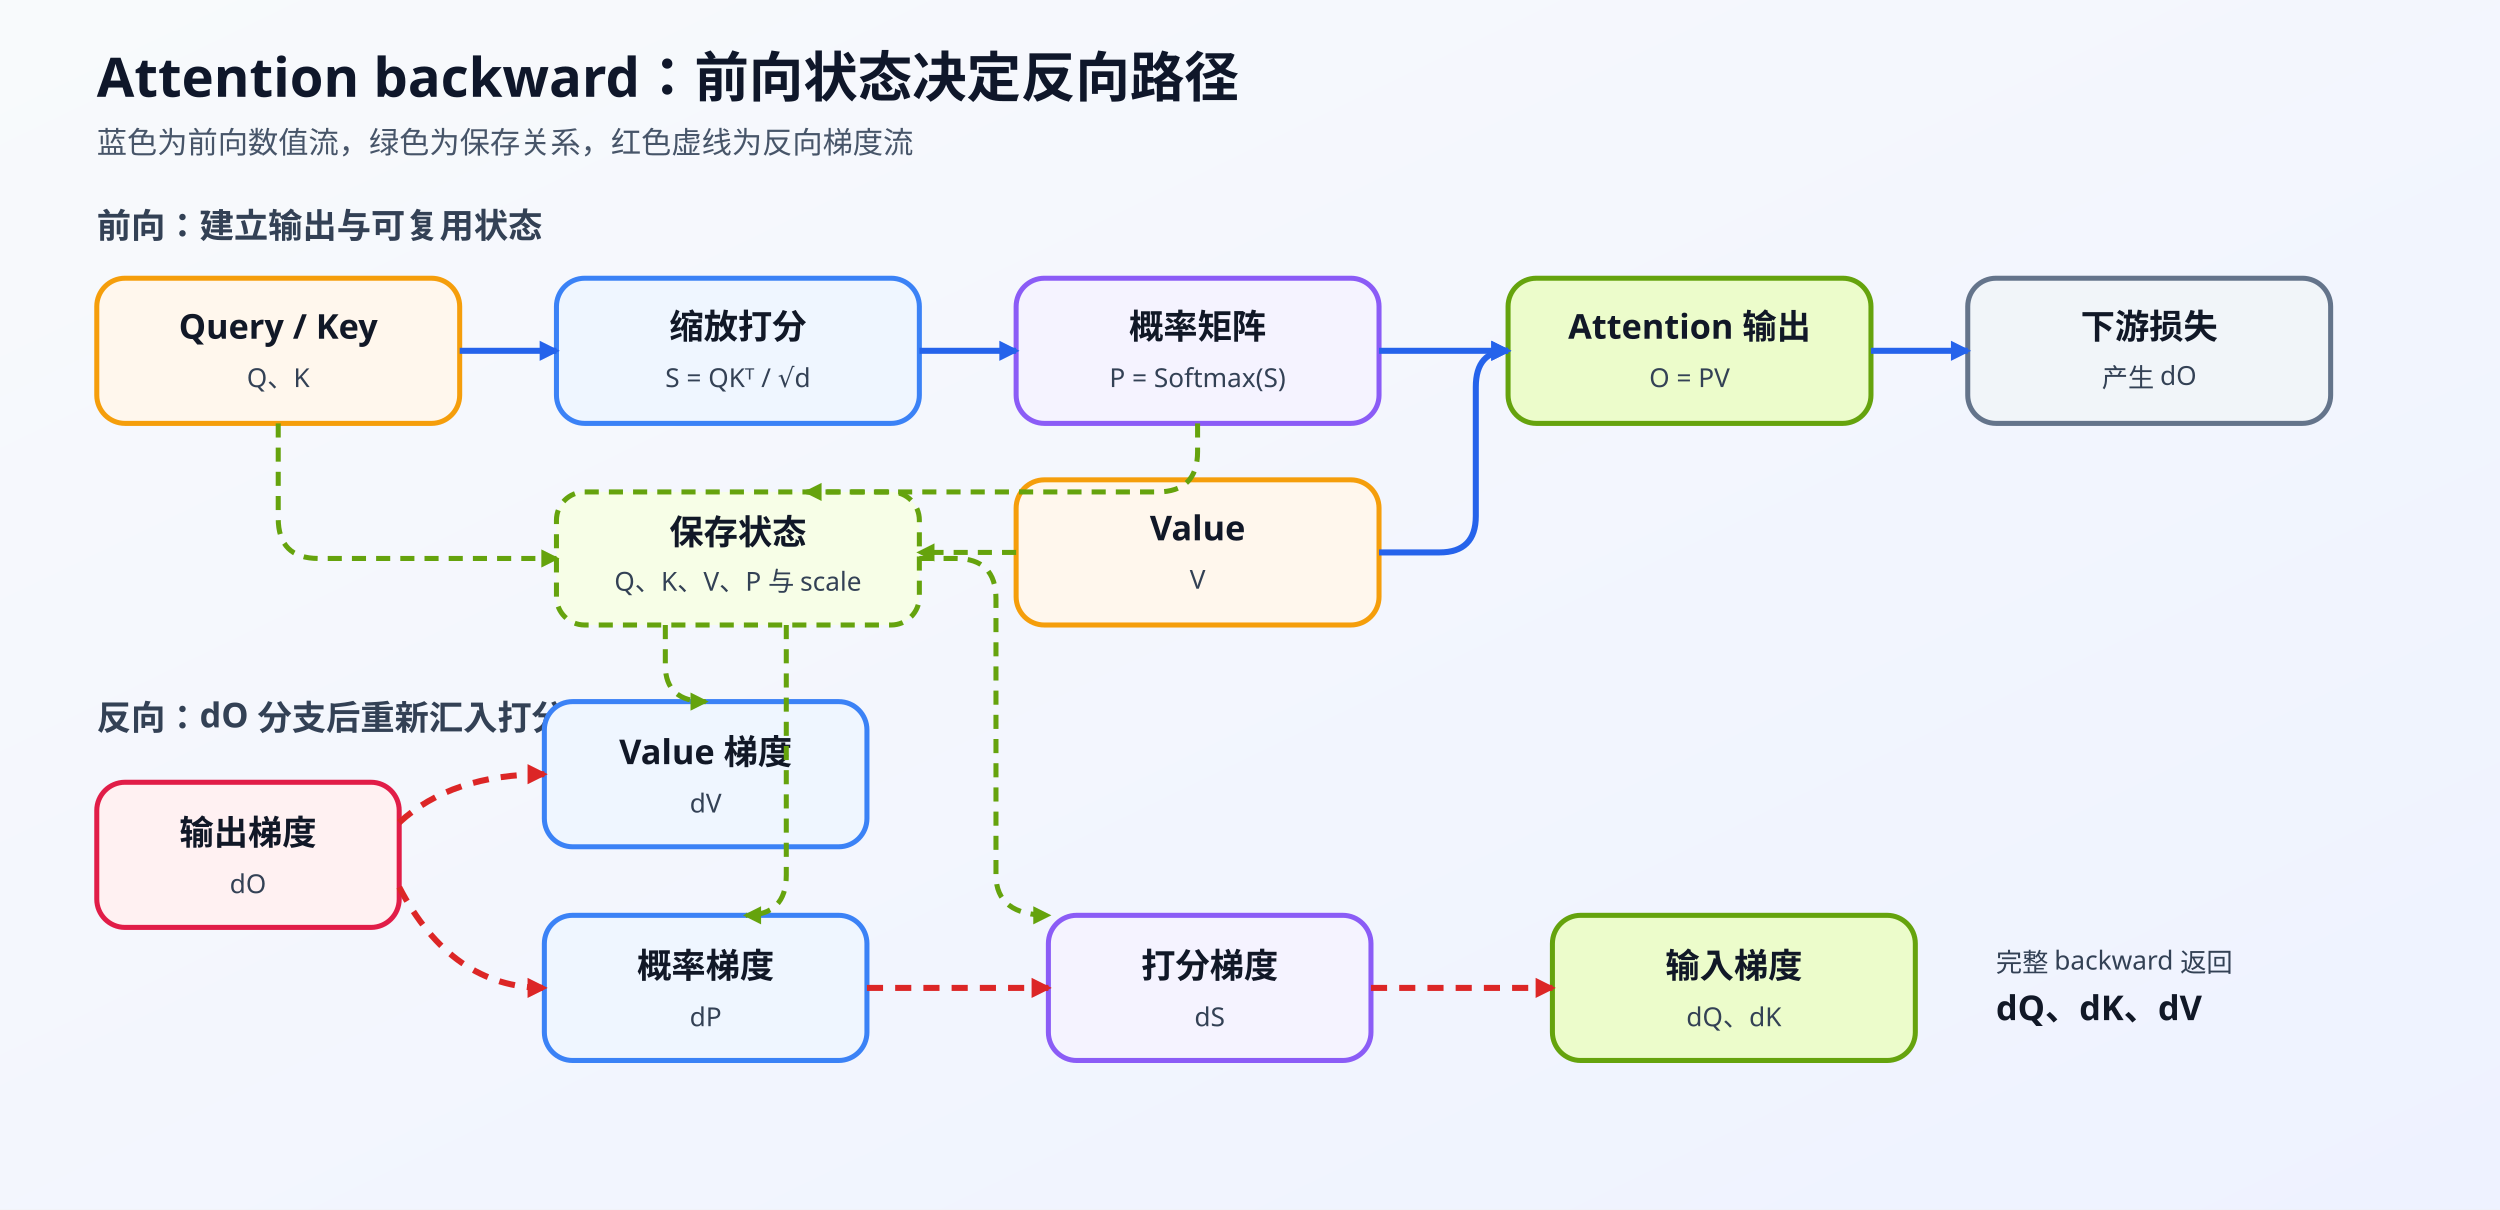
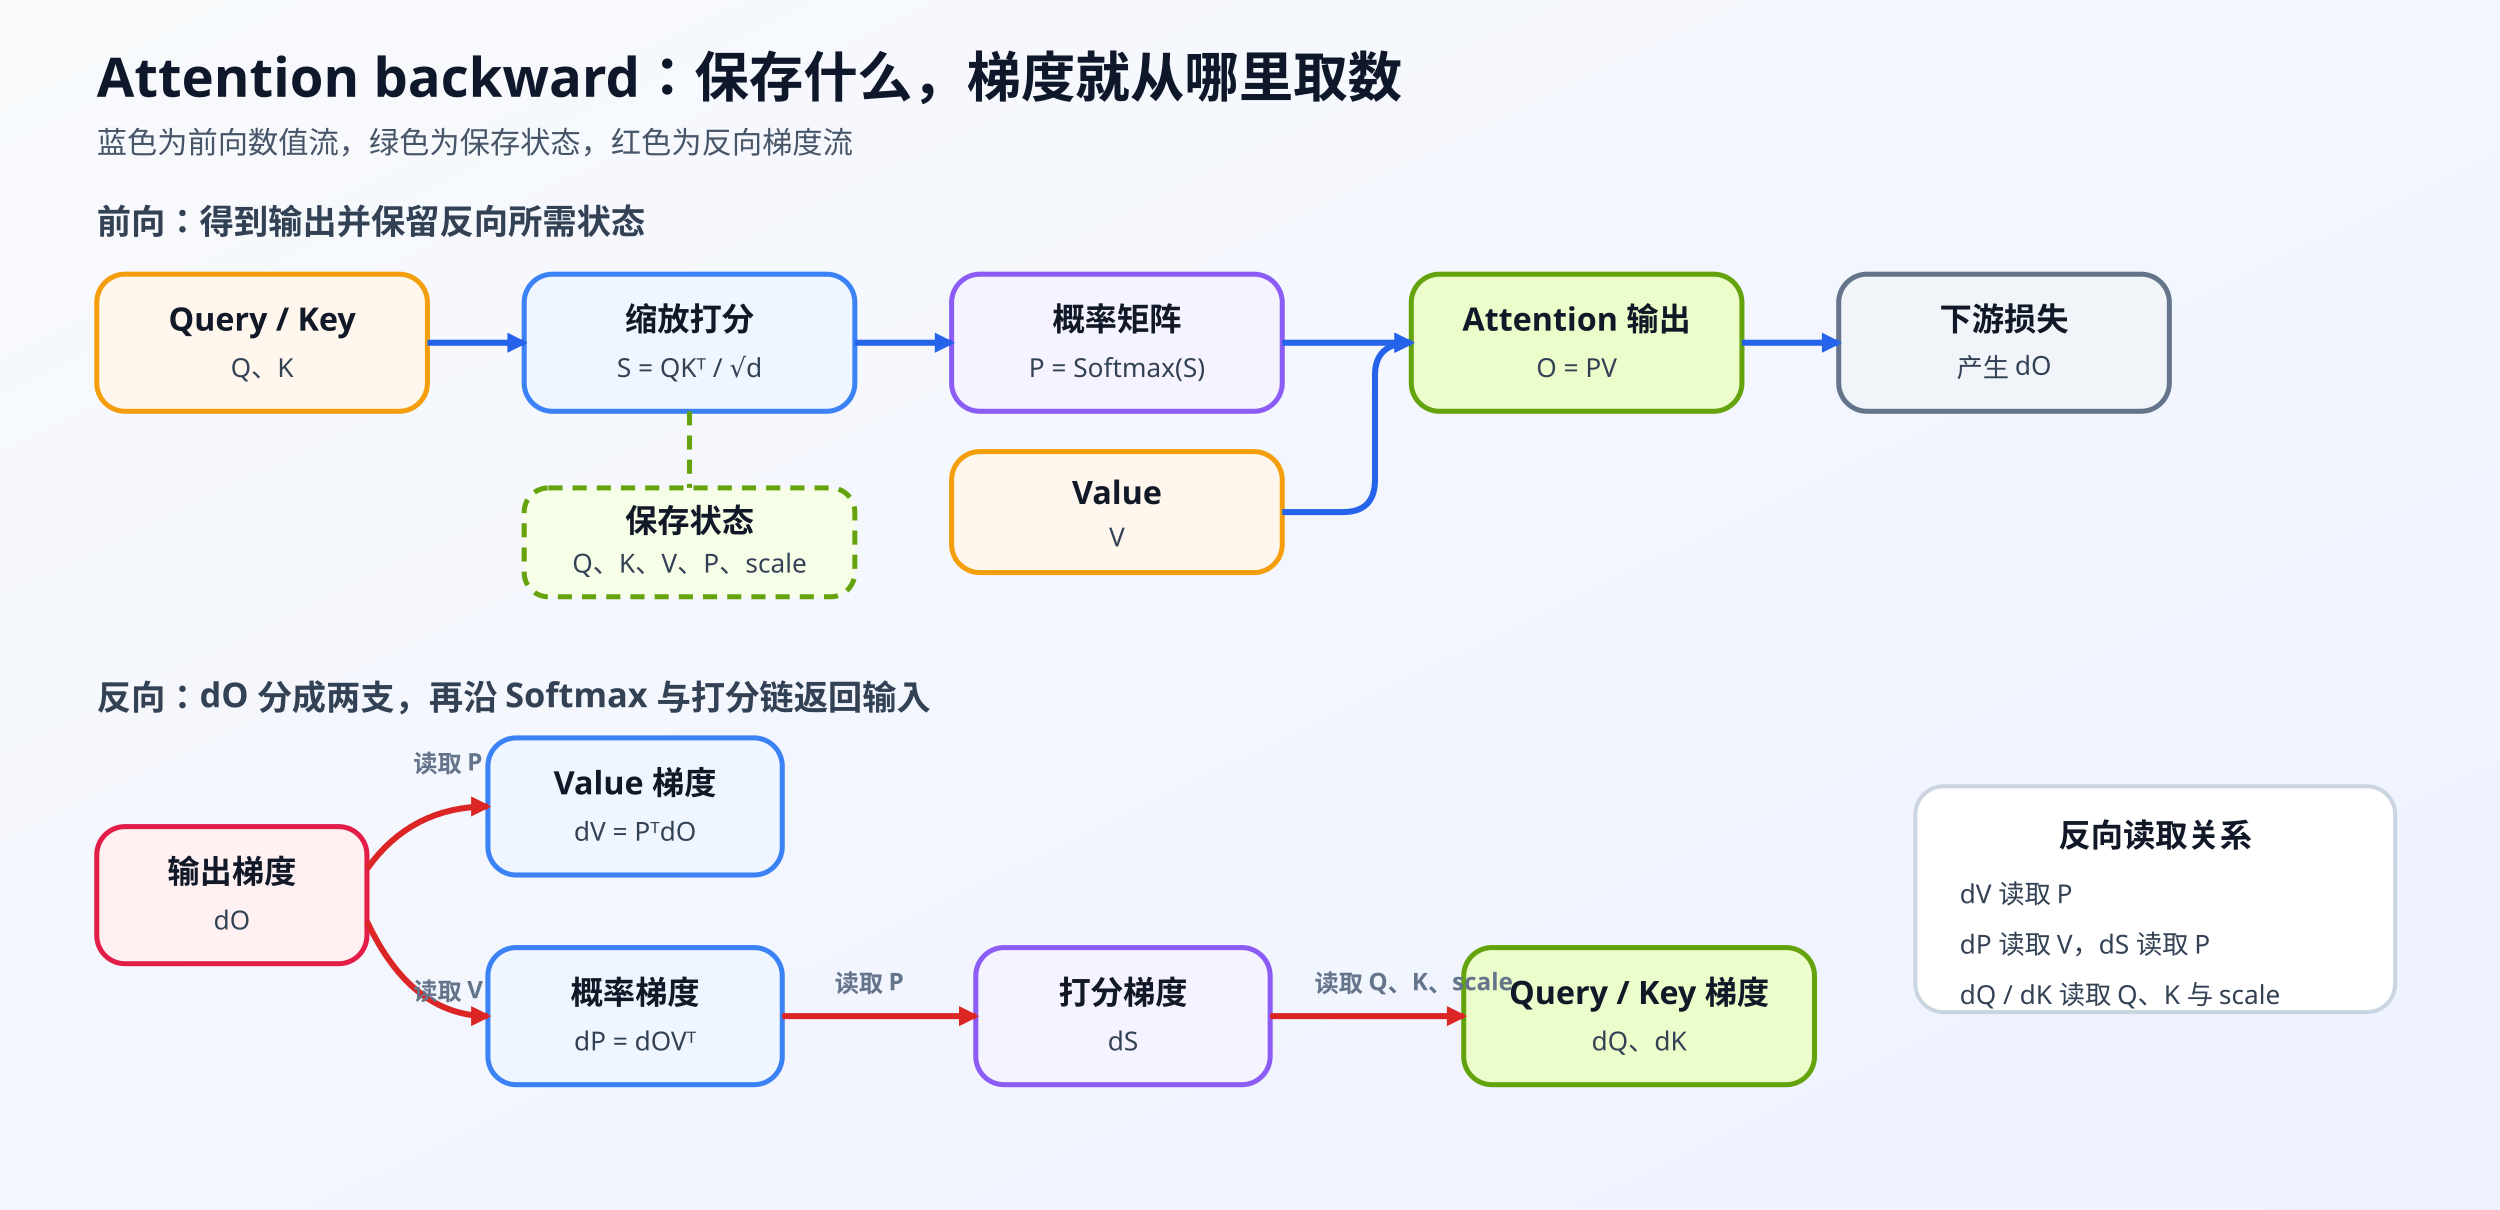
<svg xmlns="http://www.w3.org/2000/svg" width="1240" height="600" viewBox="0 0 1240 600" role="img" aria-labelledby="title desc">
  <defs>
    <linearGradient id="bg" x1="0" x2="1" y1="0" y2="1">
      <stop offset="0" stop-color="#f8fafc" />
      <stop offset="1" stop-color="#eef2ff" />
    </linearGradient>
    <marker id="blueArrow" viewBox="0 0 12 12" refX="10" refY="6" markerWidth="10" markerHeight="10" markerUnits="userSpaceOnUse" orient="auto">
      <path d="M0 0L12 6L0 12Z" fill="#2563eb" />
    </marker>
    <marker id="redArrow" viewBox="0 0 12 12" refX="10" refY="6" markerWidth="10" markerHeight="10" markerUnits="userSpaceOnUse" orient="auto">
      <path d="M0 0L12 6L0 12Z" fill="#dc2626" />
    </marker>
-     <marker id="greenArrow" viewBox="0 0 12 12" refX="10" refY="6" markerWidth="9" markerHeight="9" markerUnits="userSpaceOnUse" orient="auto">
-       <path d="M0 0L12 6L0 12Z" fill="#65a30d" />
-     </marker>
    <style>
-       .title{font:700 27px "Noto Sans SC","Microsoft YaHei",sans-serif;fill:#0f172a}.sub{font:500 15px "Noto Sans SC","Microsoft YaHei",sans-serif;fill:#475569}.group{font:700 17px "Noto Sans SC","Microsoft YaHei",sans-serif;fill:#334155}.label{font:700 17px "Noto Sans SC","Microsoft YaHei",sans-serif;fill:#111827}.small{font:500 13px "Noto Sans SC","Microsoft YaHei",sans-serif;fill:#334155}.box{stroke-width:2.5}.forward{stroke:#2563eb;stroke-width:3;fill:none;marker-end:url(#blueArrow)}.backward{stroke:#dc2626;stroke-width:3;stroke-dasharray:8 6;fill:none;marker-end:url(#redArrow)}.saved{stroke:#65a30d;stroke-width:2.5;stroke-dasharray:7 5;fill:none;marker-end:url(#greenArrow)}
+       .title{font:700 27px "Noto Sans SC","Microsoft YaHei",sans-serif;fill:#0f172a}
+       .sub{font:500 15px "Noto Sans SC","Microsoft YaHei",sans-serif;fill:#475569}
+       .group{font:700 17px "Noto Sans SC","Microsoft YaHei",sans-serif;fill:#334155}
+       .label{font:700 16px "Noto Sans SC","Microsoft YaHei",sans-serif;fill:#111827}
+       .small{font:500 13px "Noto Sans SC","Microsoft YaHei",sans-serif;fill:#334155}
+       .hint{font:600 12px "Noto Sans SC","Microsoft YaHei",sans-serif;fill:#64748b}
+       .box{stroke-width:2.5}
+       .forward{stroke:#2563eb;stroke-width:3;fill:none;marker-end:url(#blueArrow)}
+       .backward{stroke:#dc2626;stroke-width:3;fill:none;marker-end:url(#redArrow)}
+       .state-link{stroke:#65a30d;stroke-width:2.5;stroke-dasharray:7 5;fill:none}
    </style>
  </defs>
  <rect width="1240" height="600" fill="url(#bg)" />
-   <text x="48" y="48" class="title">Attention backward：前向状态决定反向路径</text>
-   <text x="48" y="76" class="sub">蓝色为前向数值流，绿色为保存关系，红色虚线为反向梯度流</text>
-   <text x="48" y="118" class="group">前向：建立输出与可复用状态</text>
-   <rect x="48" y="138" width="180" height="72" rx="14" fill="#fff7ed" stroke="#f59e0b" class="box" />
-   <text x="138" y="168" text-anchor="middle" class="label">Query / Key</text>
-   <text x="138" y="192" text-anchor="middle" class="small">Q、K</text>
-   <rect x="276" y="138" width="180" height="72" rx="14" fill="#eff6ff" stroke="#3b82f6" class="box" />
-   <text x="366" y="168" text-anchor="middle" class="label">缩放打分</text>
-   <text x="366" y="192" text-anchor="middle" class="small">S = QKᵀ / √d</text>
-   <rect x="504" y="138" width="180" height="72" rx="14" fill="#f5f3ff" stroke="#8b5cf6" class="box" />
-   <text x="594" y="168" text-anchor="middle" class="label">概率矩阵</text>
-   <text x="594" y="192" text-anchor="middle" class="small">P = Softmax(S)</text>
-   <rect x="504" y="238" width="180" height="72" rx="14" fill="#fff7ed" stroke="#f59e0b" class="box" />
-   <text x="594" y="268" text-anchor="middle" class="label">Value</text>
-   <text x="594" y="292" text-anchor="middle" class="small">V</text>
-   <rect x="748" y="138" width="180" height="72" rx="14" fill="#ecfccb" stroke="#65a30d" class="box" />
-   <text x="838" y="168" text-anchor="middle" class="label">Attention 输出</text>
-   <text x="838" y="192" text-anchor="middle" class="small">O = PV</text>
-   <rect x="976" y="138" width="180" height="72" rx="14" fill="#f1f5f9" stroke="#64748b" class="box" />
-   <text x="1066" y="168" text-anchor="middle" class="label">下游损失</text>
-   <text x="1066" y="192" text-anchor="middle" class="small">产生 dO</text>
-   <path d="M228 174H276" class="forward" />
-   <path d="M456 174H504" class="forward" />
-   <path d="M684 174H748" class="forward" />
-   <path d="M928 174H976" class="forward" />
-   <path d="M684 274H714Q732 274 732 256V192Q732 174 748 174" class="forward" />
-   <rect x="276" y="244" width="180" height="66" rx="14" fill="#f7fee7" stroke="#65a30d" stroke-width="2.5" stroke-dasharray="7 5" />
-   <text x="366" y="270" text-anchor="middle" class="label">保存状态</text>
-   <text x="366" y="293" text-anchor="middle" class="small">Q、K、V、P 与 scale</text>
-   <path d="M138 210V257Q138 277 158 277H276" class="saved" />
-   <path d="M504 274H456" class="saved" />
-   <path d="M594 210V224Q594 244 574 244H400" class="saved" />
-   <text x="48" y="362" class="group">反向：dO 分支后重新汇入打分梯度</text>
-   <rect x="48" y="388" width="150" height="72" rx="14" fill="#fff1f2" stroke="#e11d48" class="box" />
-   <text x="123" y="419" text-anchor="middle" class="label">输出梯度</text>
-   <text x="123" y="443" text-anchor="middle" class="small">dO</text>
-   <rect x="270" y="348" width="160" height="72" rx="14" fill="#eff6ff" stroke="#3b82f6" class="box" />
-   <text x="350" y="379" text-anchor="middle" class="label">Value 梯度</text>
-   <text x="350" y="403" text-anchor="middle" class="small">dV</text>
-   <rect x="270" y="454" width="160" height="72" rx="14" fill="#eff6ff" stroke="#3b82f6" class="box" />
-   <text x="350" y="485" text-anchor="middle" class="label">概率梯度</text>
-   <text x="350" y="509" text-anchor="middle" class="small">dP</text>
-   <rect x="520" y="454" width="160" height="72" rx="14" fill="#f5f3ff" stroke="#8b5cf6" class="box" />
-   <text x="600" y="485" text-anchor="middle" class="label">打分梯度</text>
-   <text x="600" y="509" text-anchor="middle" class="small">dS</text>
-   <rect x="770" y="454" width="180" height="72" rx="14" fill="#ecfccb" stroke="#65a30d" class="box" />
-   <text x="860" y="485" text-anchor="middle" class="label">输入梯度</text>
-   <text x="860" y="509" text-anchor="middle" class="small">dQ、dK</text>
-   <path d="M198 408Q224 384 270 384" class="backward" />
-   <path d="M198 440Q224 490 270 490" class="backward" />
-   <path d="M430 490H520" class="backward" />
-   <path d="M680 490H770" class="backward" />
-   <path d="M330 310V330Q330 348 350 348" class="saved" />
-   <path d="M390 310V434Q390 454 370 454" class="saved" />
-   <path d="M456 277H474Q494 277 494 297V434Q494 454 520 454" class="saved" />
-   <text x="990" y="482" class="small">完整 backward 返回</text>
-   <text x="990" y="506" class="label">dQ、dK、dV</text>
+   <text x="48" y="48" class="title">Attention backward：保存什么，梯度就从哪里取数</text>
+   <text x="48" y="76" class="sub">蓝色为前向数值流，绿色为保存状态，红色为反向梯度流</text>
+   <text x="48" y="116" class="group">前向：得到输出并保留反向所需状态</text>
+   <rect x="48" y="136" width="164" height="68" rx="14" fill="#fff7ed" stroke="#f59e0b" class="box" />
+   <text x="130" y="164" text-anchor="middle" class="label">Query / Key</text>
+   <text x="130" y="187" text-anchor="middle" class="small">Q、K</text>
+   <rect x="260" y="136" width="164" height="68" rx="14" fill="#eff6ff" stroke="#3b82f6" class="box" />
+   <text x="342" y="164" text-anchor="middle" class="label">缩放打分</text>
+   <text x="342" y="187" text-anchor="middle" class="small">S = QKᵀ / √d</text>
+   <rect x="472" y="136" width="164" height="68" rx="14" fill="#f5f3ff" stroke="#8b5cf6" class="box" />
+   <text x="554" y="164" text-anchor="middle" class="label">概率矩阵</text>
+   <text x="554" y="187" text-anchor="middle" class="small">P = Softmax(S)</text>
+   <rect x="472" y="224" width="164" height="60" rx="14" fill="#fff7ed" stroke="#f59e0b" class="box" />
+   <text x="554" y="250" text-anchor="middle" class="label">Value</text>
+   <text x="554" y="271" text-anchor="middle" class="small">V</text>
+   <rect x="700" y="136" width="164" height="68" rx="14" fill="#ecfccb" stroke="#65a30d" class="box" />
+   <text x="782" y="164" text-anchor="middle" class="label">Attention 输出</text>
+   <text x="782" y="187" text-anchor="middle" class="small">O = PV</text>
+   <rect x="912" y="136" width="164" height="68" rx="14" fill="#f1f5f9" stroke="#64748b" class="box" />
+   <text x="994" y="164" text-anchor="middle" class="label">下游损失</text>
+   <text x="994" y="187" text-anchor="middle" class="small">产生 dO</text>
+   <path d="M212 170H260" class="forward" />
+   <path d="M424 170H472" class="forward" />
+   <path d="M636 170H700" class="forward" />
+   <path d="M864 170H912" class="forward" />
+   <path d="M636 254H666Q682 254 682 238V186Q682 170 700 170" class="forward" />
+   <rect x="260" y="242" width="164" height="54" rx="12" fill="#f7fee7" stroke="#65a30d" stroke-width="2.5" stroke-dasharray="7 5" />
+   <text x="342" y="264" text-anchor="middle" class="label">保存状态</text>
+   <text x="342" y="284" text-anchor="middle" class="small">Q、K、V、P、scale</text>
+   <path d="M342 204V242" class="state-link" />
+   <text x="48" y="352" class="group">反向：dO 分成两支，再沿 Softmax 与打分链返回输入</text>
+   <rect x="48" y="410" width="134" height="68" rx="14" fill="#fff1f2" stroke="#e11d48" class="box" />
+   <text x="115" y="438" text-anchor="middle" class="label">输出梯度</text>
+   <text x="115" y="461" text-anchor="middle" class="small">dO</text>
+   <rect x="242" y="366" width="146" height="68" rx="14" fill="#eff6ff" stroke="#3b82f6" class="box" />
+   <text x="315" y="394" text-anchor="middle" class="label">Value 梯度</text>
+   <text x="315" y="417" text-anchor="middle" class="small">dV = PᵀdO</text>
+   <rect x="242" y="470" width="146" height="68" rx="14" fill="#eff6ff" stroke="#3b82f6" class="box" />
+   <text x="315" y="498" text-anchor="middle" class="label">概率梯度</text>
+   <text x="315" y="521" text-anchor="middle" class="small">dP = dOVᵀ</text>
+   <rect x="484" y="470" width="146" height="68" rx="14" fill="#f5f3ff" stroke="#8b5cf6" class="box" />
+   <text x="557" y="498" text-anchor="middle" class="label">打分梯度</text>
+   <text x="557" y="521" text-anchor="middle" class="small">dS</text>
+   <rect x="726" y="470" width="174" height="68" rx="14" fill="#ecfccb" stroke="#65a30d" class="box" />
+   <text x="813" y="498" text-anchor="middle" class="label">Query / Key 梯度</text>
+   <text x="813" y="521" text-anchor="middle" class="small">dQ、dK</text>
+   <path d="M182 431Q204 400 242 400" class="backward" />
+   <path d="M182 457Q204 504 242 504" class="backward" />
+   <path d="M388 504H484" class="backward" />
+   <path d="M630 504H726" class="backward" />
+   <text x="205" y="383" class="hint">读取 P</text>
+   <text x="205" y="496" class="hint">读取 V</text>
+   <text x="414" y="492" class="hint">读取 P</text>
+   <text x="652" y="492" class="hint">读取 Q、K、scale</text>
+   <rect x="950" y="390" width="238" height="112" rx="14" fill="#ffffff" stroke="#cbd5e1" stroke-width="2" />
+   <text x="1069" y="420" text-anchor="middle" class="label">反向读取关系</text>
+   <text x="972" y="448" class="small">dV 读取 P</text>
+   <text x="972" y="473" class="small">dP 读取 V，dS 读取 P</text>
+   <text x="972" y="498" class="small">dQ / dK 读取 Q、K 与 scale</text>
</svg>
